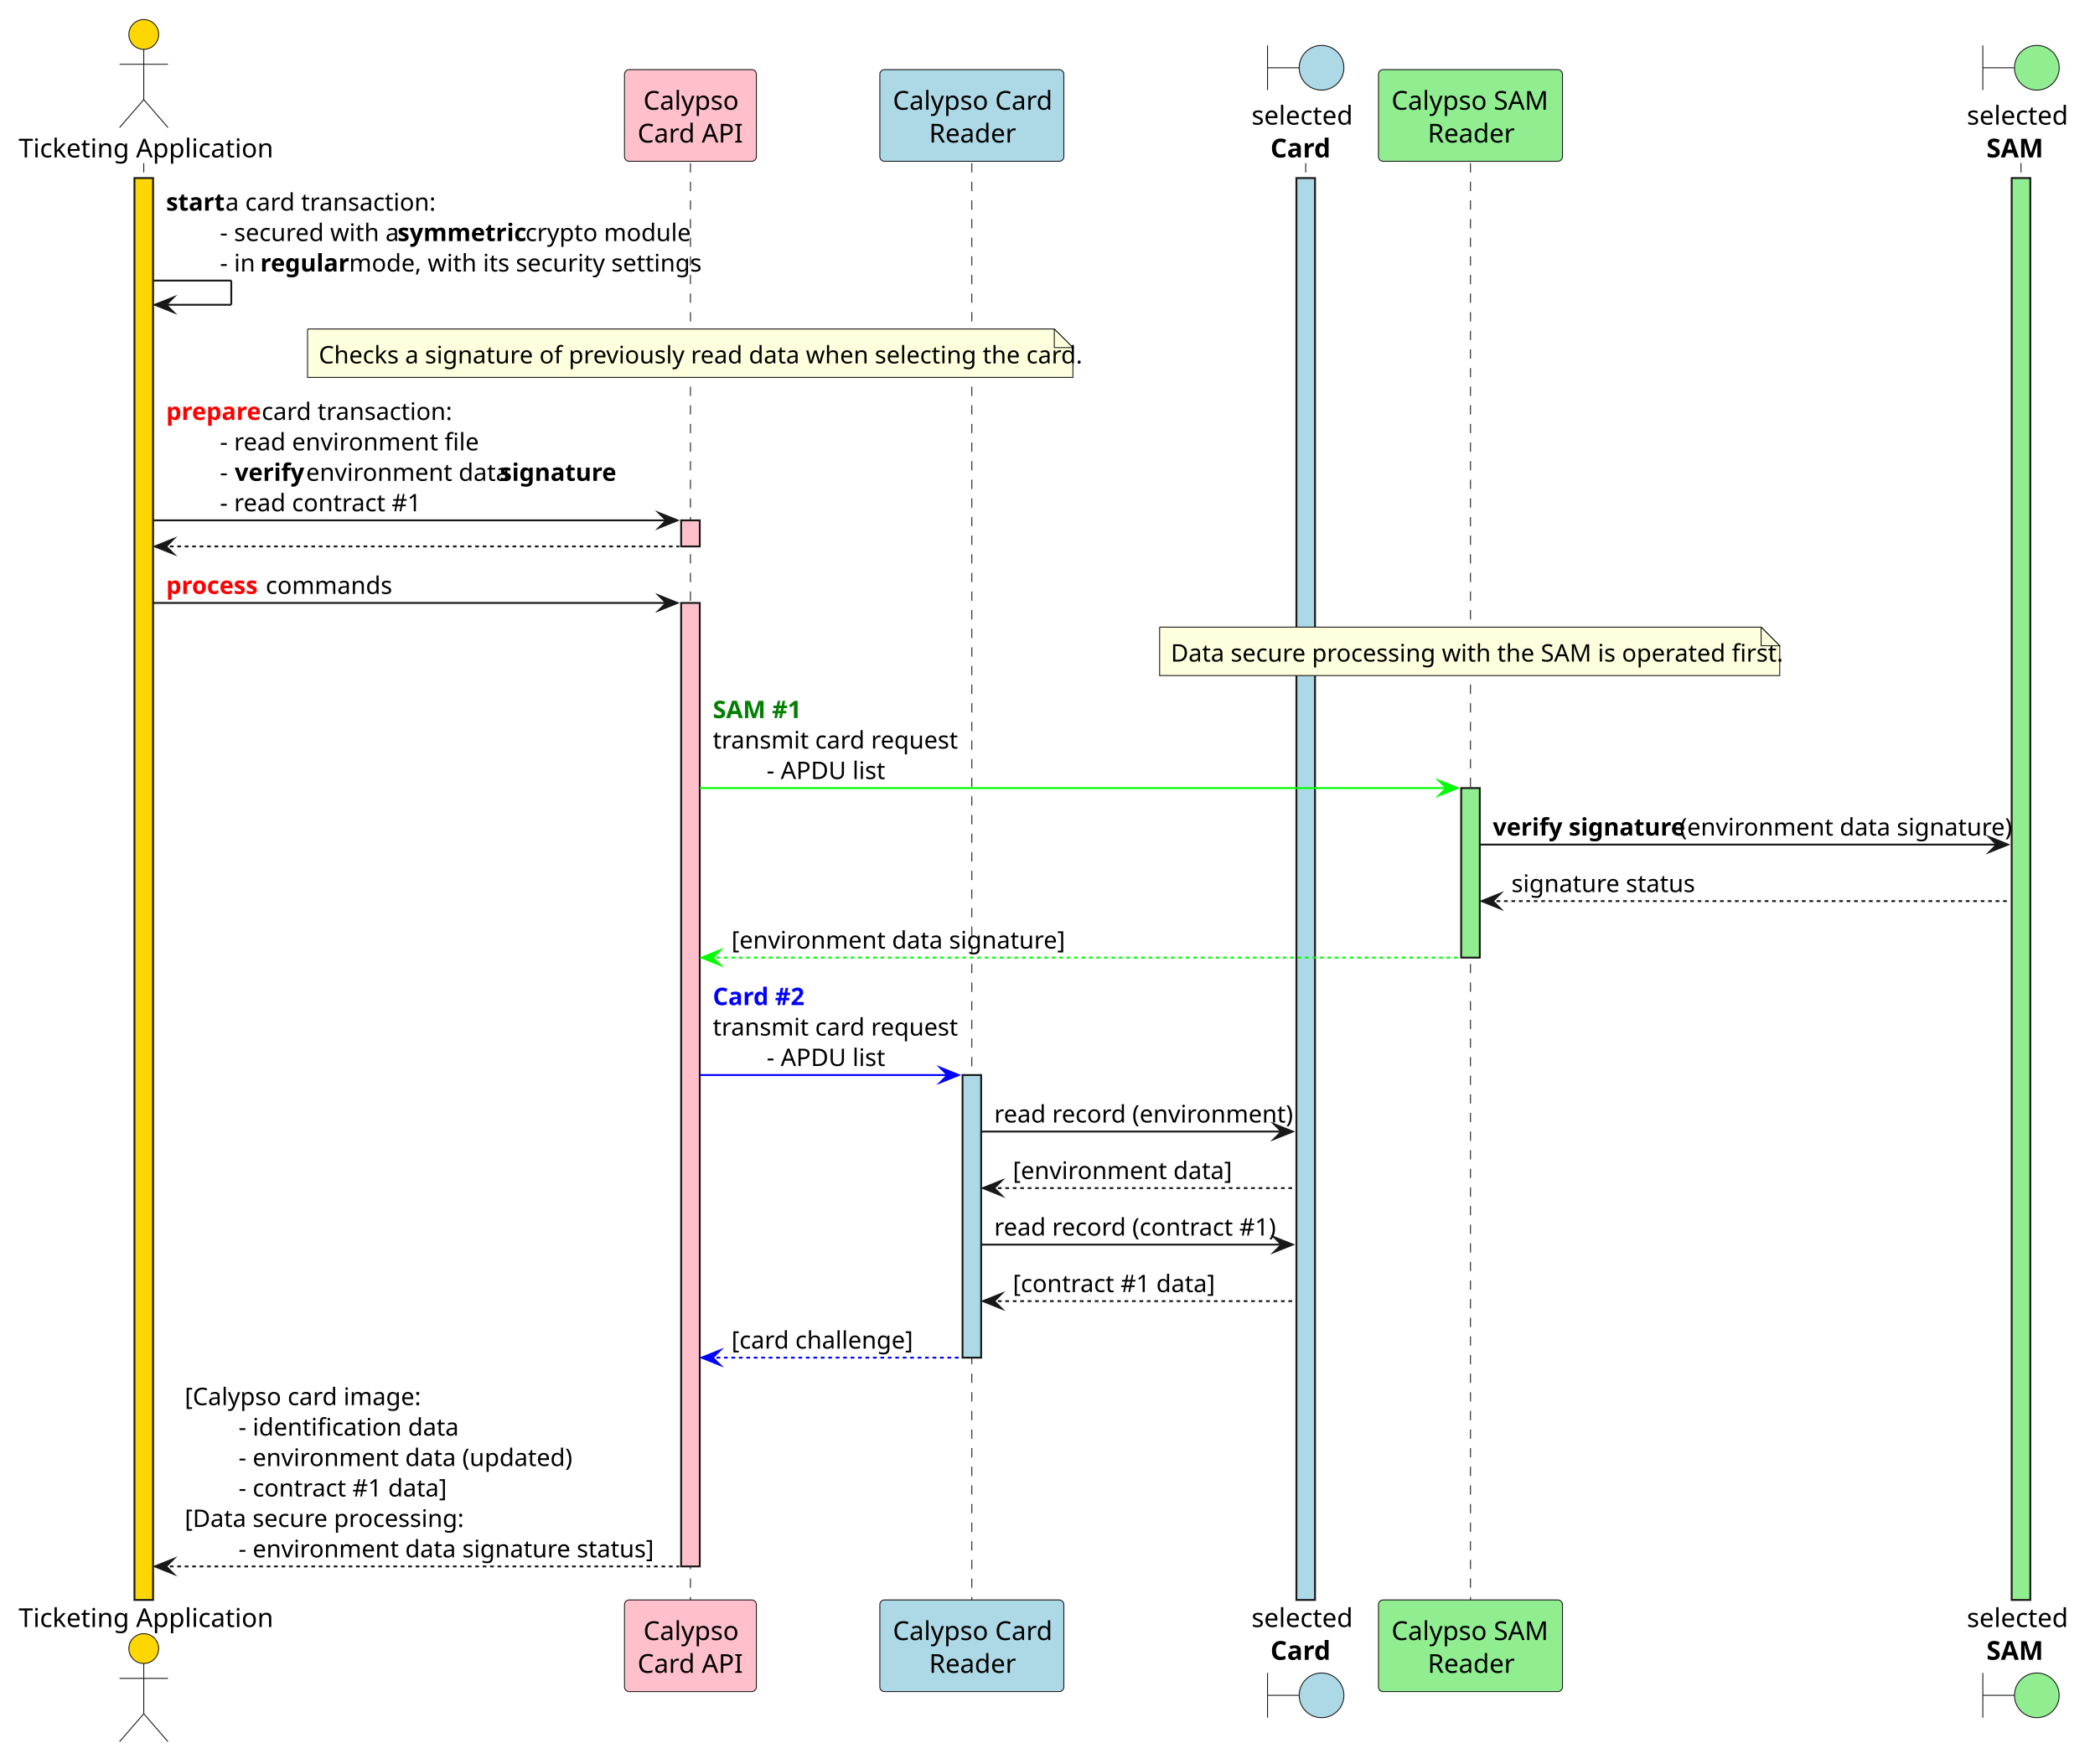
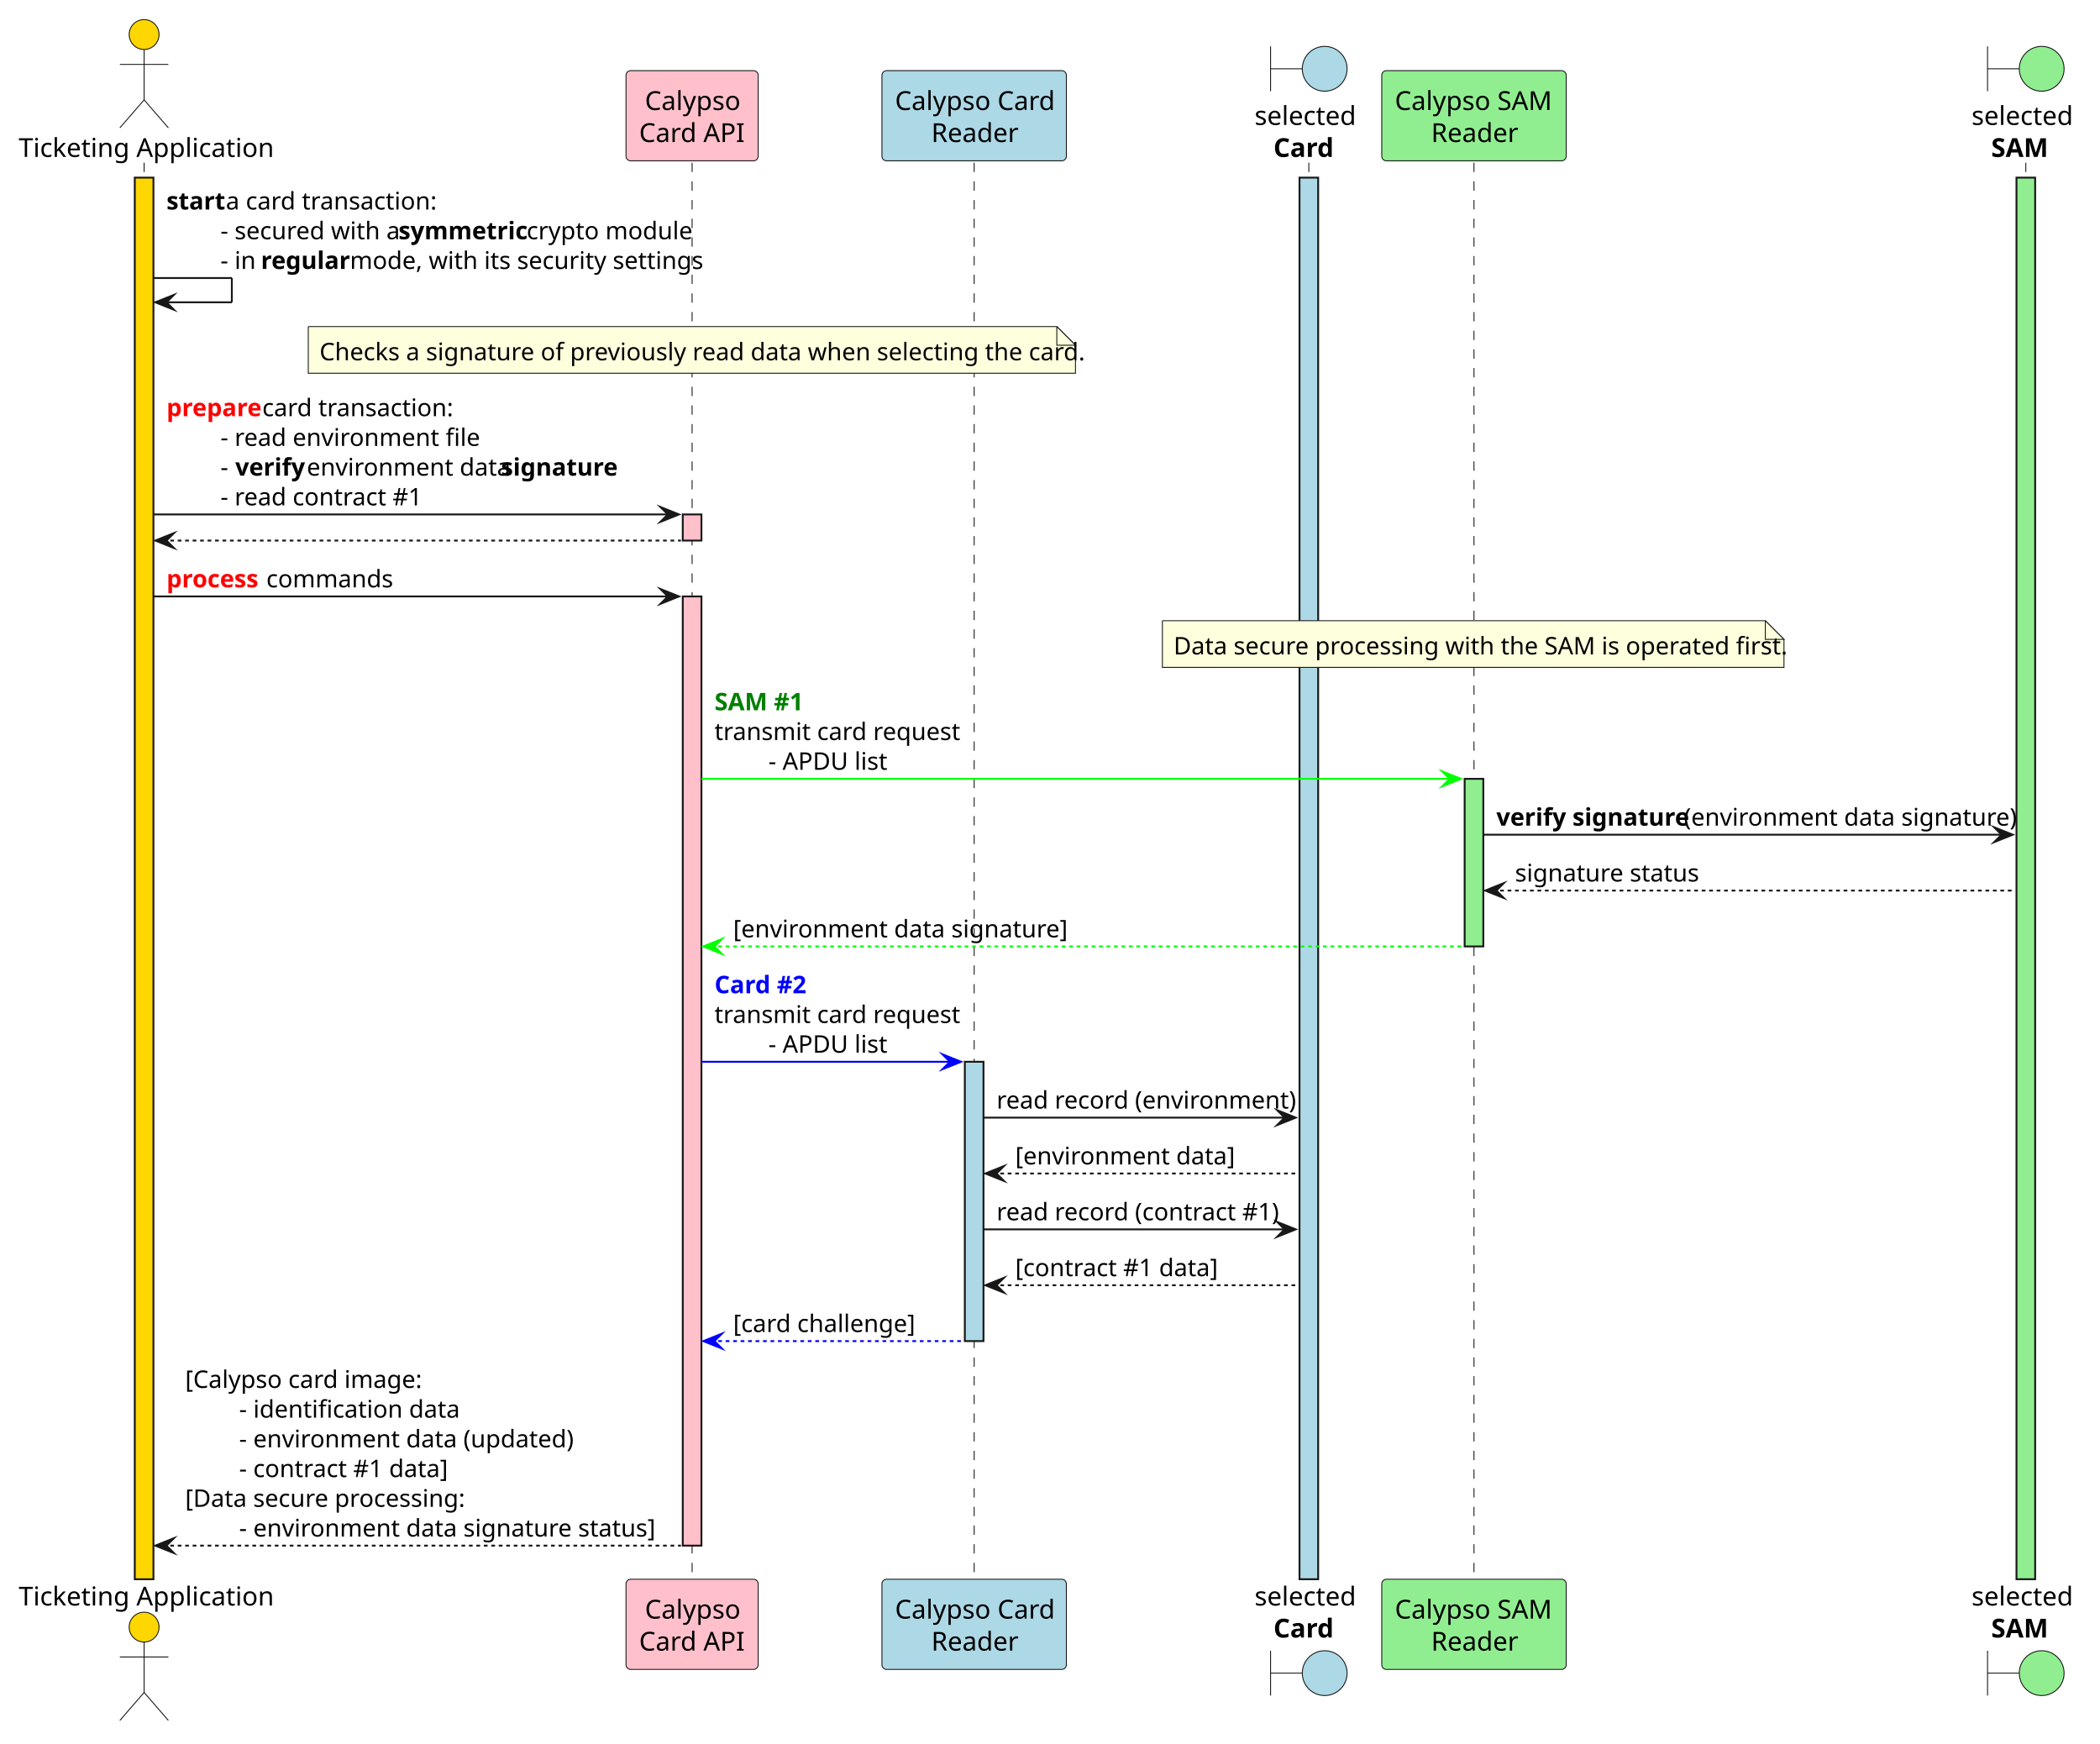
- <svg xmlns="http://www.w3.org/2000/svg" version="1.1" data-diagram-type="SEQUENCE" style="width:1125px;height:947px;background:#FFFFFF;" width="1125px" height="947px" viewBox="0 0 1125 947" zoomAndPan="magnify" preserveAspectRatio="none" contentStyleType="text/css">
+ <svg xmlns="http://www.w3.org/2000/svg" version="1.1" data-diagram-type="SEQUENCE" style="width:1125px;height:934px;background:#FFFFFF;" width="1125px" height="934px" viewBox="0 0 1125 934" zoomAndPan="magnify" preserveAspectRatio="none" contentStyleType="text/css">
  <defs />
  <g font-family="sans-serif" lengthAdjust="spacing">
-     <g class="participant-lifeline" data-qualified-name="app" data-entity-uid="part1" id="part1-lifeline" data-source-line="40">
-       <g>
-         <rect x="73.7" y="87.609" width="8" height="771.547" fill="#000" fill-opacity="0" />
-         <line x1="77.2" y1="87.609" x2="77.2" y2="859.156" style="stroke:#181818;stroke-width:0.5;stroke-dasharray:5,5;" />
-       </g>
+     <g>
+       <rect x="73.7" y="87.151" width="8" height="758.788" fill="#000" fill-opacity="0" />
+       <line x1="77.2" y1="87.151" x2="77.2" y2="845.939" style="stroke:#181818;stroke-width:0.5;stroke-dasharray:5,5;" />
    </g>
    <g>
-       <rect x="72.2" y="95.609" width="10" height="763.547" fill="#FFD700" style="stroke:#181818;stroke-width:1;" />
-     </g>
-     <g class="participant-lifeline" data-qualified-name="capi" data-entity-uid="part2" id="part2-lifeline" data-source-line="41">
-       <g>
-         <rect x="367.268" y="87.609" width="8" height="771.547" fill="#000" fill-opacity="0" />
-         <line x1="370.768" y1="87.609" x2="370.768" y2="859.156" style="stroke:#181818;stroke-width:0.5;stroke-dasharray:5,5;" />
-       </g>
+       <rect x="72.2" y="95.151" width="10" height="750.788" fill="#FFD700" style="stroke:#181818;stroke-width:1;" />
    </g>
    <g>
-       <rect x="365.768" y="279.422" width="10" height="14" fill="#FFC0CB" style="stroke:#181818;stroke-width:1;" />
+       <rect x="367.268" y="87.151" width="8" height="758.788" fill="#000" fill-opacity="0" />
+       <line x1="370.768" y1="87.151" x2="370.768" y2="845.939" style="stroke:#181818;stroke-width:0.5;stroke-dasharray:5,5;" />
    </g>
    <g>
-       <rect x="365.768" y="323.773" width="10" height="517.383" fill="#FFC0CB" style="stroke:#181818;stroke-width:1;" />
-     </g>
-     <g class="participant-lifeline" data-qualified-name="cardReader" data-entity-uid="part3" id="part3-lifeline" data-source-line="42">
-       <g>
-         <rect x="518.371" y="87.609" width="8" height="771.547" fill="#000" fill-opacity="0" />
-         <line x1="521.871" y1="87.609" x2="521.871" y2="859.156" style="stroke:#181818;stroke-width:0.5;stroke-dasharray:5,5;" />
-       </g>
+       <rect x="365.768" y="275.562" width="10" height="14" fill="#FFC0CB" style="stroke:#181818;stroke-width:1;" />
    </g>
    <g>
-       <rect x="516.871" y="577.289" width="10" height="151.758" fill="#ADD8E6" style="stroke:#181818;stroke-width:1;" />
-     </g>
-     <g class="participant-lifeline" data-qualified-name="card" data-entity-uid="part4" id="part4-lifeline" data-source-line="43">
-       <g>
-         <rect x="697.658" y="87.609" width="8" height="771.547" fill="#000" fill-opacity="0" />
-         <line x1="701.158" y1="87.609" x2="701.158" y2="859.156" style="stroke:#181818;stroke-width:0.5;stroke-dasharray:5,5;" />
-       </g>
+       <rect x="365.768" y="319.488" width="10" height="508.452" fill="#FFC0CB" style="stroke:#181818;stroke-width:1;" />
    </g>
    <g>
-       <rect x="696.158" y="95.609" width="10" height="763.547" fill="#ADD8E6" style="stroke:#181818;stroke-width:1;" />
-     </g>
-     <g class="participant-lifeline" data-qualified-name="samReader" data-entity-uid="part5" id="part5-lifeline" data-source-line="44">
-       <g>
-         <rect x="786.134" y="87.609" width="8" height="771.547" fill="#000" fill-opacity="0" />
-         <line x1="789.634" y1="87.609" x2="789.634" y2="859.156" style="stroke:#181818;stroke-width:0.5;stroke-dasharray:5,5;" />
-       </g>
+       <rect x="518.371" y="87.151" width="8" height="758.788" fill="#000" fill-opacity="0" />
+       <line x1="521.871" y1="87.151" x2="521.871" y2="845.939" style="stroke:#181818;stroke-width:0.5;stroke-dasharray:5,5;" />
    </g>
    <g>
-       <rect x="784.634" y="423.18" width="10" height="91.055" fill="#90EE90" style="stroke:#181818;stroke-width:1;" />
-     </g>
-     <g class="participant-lifeline" data-qualified-name="sam" data-entity-uid="part6" id="part6-lifeline" data-source-line="45">
-       <g>
-         <rect x="1081.761" y="87.609" width="8" height="771.547" fill="#000" fill-opacity="0" />
-         <line x1="1085.261" y1="87.609" x2="1085.261" y2="859.156" style="stroke:#181818;stroke-width:0.5;stroke-dasharray:5,5;" />
-       </g>
+       <rect x="516.871" y="568.75" width="10" height="149.631" fill="#ADD8E6" style="stroke:#181818;stroke-width:1;" />
    </g>
    <g>
-       <rect x="1080.261" y="95.609" width="10" height="763.547" fill="#90EE90" style="stroke:#181818;stroke-width:1;" />
+       <rect x="697.658" y="87.151" width="8" height="758.788" fill="#000" fill-opacity="0" />
+       <line x1="701.158" y1="87.151" x2="701.158" y2="845.939" style="stroke:#181818;stroke-width:0.5;stroke-dasharray:5,5;" />
    </g>
-     <g class="participant participant-head" data-qualified-name="app" data-entity-uid="part1" id="part1-head" data-source-line="40">
-       <text x="10" y="84.533" fill="#000" font-size="14" textLength="128.399">Ticketing Application</text>
-       <ellipse cx="77.2" cy="18.5" rx="8" ry="8" fill="#FFD700" style="stroke:#181818;stroke-width:0.5;" />
-       <path d="M77.2,26.5 L77.2,53.5 M64.2,34.5 L90.2,34.5 M77.2,53.5 L64.2,68.5 M77.2,53.5 L90.2,68.5" style="stroke:#181818;stroke-width:0.5;" fill="none" />
+     <g>
+       <rect x="696.158" y="95.151" width="10" height="750.788" fill="#ADD8E6" style="stroke:#181818;stroke-width:1;" />
    </g>
-     <g class="participant participant-head" data-qualified-name="capi" data-entity-uid="part2" id="part2-head" data-source-line="41">
-       <rect x="335.368" y="37.391" width="70.8" height="49.219" fill="#FFC0CB" style="stroke:#181818;stroke-width:0.5;" rx="2.5" ry="2.5" />
-       <text x="345.478" y="58.924" fill="#000" font-size="14" textLength="50.579">Calypso</text>
-       <text x="342.368" y="76.533" fill="#000" font-size="14" textLength="56.8">Card API</text>
+     <g>
+       <rect x="786.134" y="87.151" width="8" height="758.788" fill="#000" fill-opacity="0" />
+       <line x1="789.634" y1="87.151" x2="789.634" y2="845.939" style="stroke:#181818;stroke-width:0.5;stroke-dasharray:5,5;" />
    </g>
-     <g class="participant participant-head" data-qualified-name="cardReader" data-entity-uid="part3" id="part3-head" data-source-line="42">
-       <rect x="472.464" y="37.391" width="98.813" height="49.219" fill="#ADD8E6" style="stroke:#181818;stroke-width:0.5;" rx="2.5" ry="2.5" />
-       <text x="479.464" y="58.924" fill="#000" font-size="14" textLength="84.813">Calypso Card</text>
-       <text x="498.913" y="76.533" fill="#000" font-size="14" textLength="45.917">Reader</text>
+     <g>
+       <rect x="784.634" y="417.193" width="10" height="89.779" fill="#90EE90" style="stroke:#181818;stroke-width:1;" />
    </g>
-     <g class="participant participant-head" data-qualified-name="card" data-entity-uid="part4" id="part4-head" data-source-line="43">
-       <text x="672.086" y="66.924" fill="#000" font-size="14" textLength="52.145">selected</text>
-       <text x="682.21" y="84.533" fill="#000" font-size="14" textLength="31.896" font-weight="700">Card</text>
-       <path d="M680.658,24.391 L680.658,48.391 M680.658,36.391 L697.658,36.391" style="stroke:#181818;stroke-width:0.5;" fill="none" />
-       <ellipse cx="709.658" cy="36.391" rx="12" ry="12" fill="#ADD8E6" style="stroke:#181818;stroke-width:0.5;" />
+     <g>
+       <rect x="1081.761" y="87.151" width="8" height="758.788" fill="#000" fill-opacity="0" />
+       <line x1="1085.261" y1="87.151" x2="1085.261" y2="845.939" style="stroke:#181818;stroke-width:0.5;stroke-dasharray:5,5;" />
    </g>
-     <g class="participant participant-head" data-qualified-name="samReader" data-entity-uid="part5" id="part5-head" data-source-line="44">
-       <rect x="740.23" y="37.391" width="98.807" height="49.219" fill="#90EE90" style="stroke:#181818;stroke-width:0.5;" rx="2.5" ry="2.5" />
-       <text x="747.23" y="58.924" fill="#000" font-size="14" textLength="84.807">Calypso SAM</text>
-       <text x="766.675" y="76.533" fill="#000" font-size="14" textLength="45.917">Reader</text>
+     <g>
+       <rect x="1080.261" y="95.151" width="10" height="750.788" fill="#90EE90" style="stroke:#181818;stroke-width:1;" />
    </g>
-     <g class="participant participant-head" data-qualified-name="sam" data-entity-uid="part6" id="part6-head" data-source-line="45">
-       <text x="1056.188" y="66.924" fill="#000" font-size="14" textLength="52.145">selected</text>
-       <text x="1066.706" y="84.533" fill="#000" font-size="14" textLength="31.11" font-weight="700">SAM</text>
-       <path d="M1064.761,24.391 L1064.761,48.391 M1064.761,36.391 L1081.761,36.391" style="stroke:#181818;stroke-width:0.5;" fill="none" />
-       <ellipse cx="1093.761" cy="36.391" rx="12" ry="12" fill="#90EE90" style="stroke:#181818;stroke-width:0.5;" />
-     </g>
-     <g class="participant participant-tail" data-qualified-name="app" data-entity-uid="part1" id="part1-tail" data-source-line="40">
-       <text x="10" y="873.689" fill="#000" font-size="14" textLength="128.399">Ticketing Application</text>
-       <ellipse cx="77.2" cy="885.266" rx="8" ry="8" fill="#FFD700" style="stroke:#181818;stroke-width:0.5;" />
-       <path d="M77.2,893.266 L77.2,920.266 M64.2,901.266 L90.2,901.266 M77.2,920.266 L64.2,935.266 M77.2,920.266 L90.2,935.266" style="stroke:#181818;stroke-width:0.5;" fill="none" />
-     </g>
-     <g class="participant participant-tail" data-qualified-name="capi" data-entity-uid="part2" id="part2-tail" data-source-line="41">
-       <rect x="335.368" y="859.156" width="70.8" height="49.219" fill="#FFC0CB" style="stroke:#181818;stroke-width:0.5;" rx="2.5" ry="2.5" />
-       <text x="345.478" y="880.689" fill="#000" font-size="14" textLength="50.579">Calypso</text>
-       <text x="342.368" y="898.299" fill="#000" font-size="14" textLength="56.8">Card API</text>
-     </g>
-     <g class="participant participant-tail" data-qualified-name="cardReader" data-entity-uid="part3" id="part3-tail" data-source-line="42">
-       <rect x="472.464" y="859.156" width="98.813" height="49.219" fill="#ADD8E6" style="stroke:#181818;stroke-width:0.5;" rx="2.5" ry="2.5" />
-       <text x="479.464" y="880.689" fill="#000" font-size="14" textLength="84.813">Calypso Card</text>
-       <text x="498.913" y="898.299" fill="#000" font-size="14" textLength="45.917">Reader</text>
-     </g>
-     <g class="participant participant-tail" data-qualified-name="card" data-entity-uid="part4" id="part4-tail" data-source-line="43">
-       <text x="672.086" y="873.689" fill="#000" font-size="14" textLength="52.145">selected</text>
-       <text x="682.21" y="891.299" fill="#000" font-size="14" textLength="31.896" font-weight="700">Card</text>
-       <path d="M680.658,898.375 L680.658,922.375 M680.658,910.375 L697.658,910.375" style="stroke:#181818;stroke-width:0.5;" fill="none" />
-       <ellipse cx="709.658" cy="910.375" rx="12" ry="12" fill="#ADD8E6" style="stroke:#181818;stroke-width:0.5;" />
-     </g>
-     <g class="participant participant-tail" data-qualified-name="samReader" data-entity-uid="part5" id="part5-tail" data-source-line="44">
-       <rect x="740.23" y="859.156" width="98.807" height="49.219" fill="#90EE90" style="stroke:#181818;stroke-width:0.5;" rx="2.5" ry="2.5" />
-       <text x="747.23" y="880.689" fill="#000" font-size="14" textLength="84.807">Calypso SAM</text>
-       <text x="766.675" y="898.299" fill="#000" font-size="14" textLength="45.917">Reader</text>
-     </g>
-     <g class="participant participant-tail" data-qualified-name="sam" data-entity-uid="part6" id="part6-tail" data-source-line="45">
-       <text x="1056.188" y="873.689" fill="#000" font-size="14" textLength="52.145">selected</text>
-       <text x="1066.706" y="891.299" fill="#000" font-size="14" textLength="31.11" font-weight="700">SAM</text>
-       <path d="M1064.761,898.375 L1064.761,922.375 M1064.761,910.375 L1081.761,910.375" style="stroke:#181818;stroke-width:0.5;" fill="none" />
-       <ellipse cx="1093.761" cy="910.375" rx="12" ry="12" fill="#90EE90" style="stroke:#181818;stroke-width:0.5;" />
-     </g>
-     <g class="message" data-entity-1="part1" data-entity-2="part1" id="msg1" data-source-line="51">
-       <line x1="82.2" y1="150.664" x2="124.2" y2="150.664" style="stroke:#181818;stroke-width:1;" />
-       <line x1="124.2" y1="150.664" x2="124.2" y2="163.664" style="stroke:#181818;stroke-width:1;" />
-       <line x1="83.2" y1="163.664" x2="124.2" y2="163.664" style="stroke:#181818;stroke-width:1;" />
-       <polygon points="93.2,159.664,83.2,163.664,93.2,167.664,89.2,163.664" fill="#181818" style="stroke:#181818;stroke-width:1;stroke-linejoin:miter;stroke-miterlimit:10;" />
-       <text x="89.2" y="113.104" fill="#000" font-size="13" textLength="28.177" font-weight="700">start</text>
-       <text x="120.989" y="113.104" fill="#000" font-size="13" textLength="106.945">a card transaction:</text>
-       <text x="118.094" y="129.456" fill="#000" font-size="13" textLength="91.762">- secured with a</text>
-       <text x="213.468" y="129.456" fill="#000" font-size="13" textLength="65.038" font-weight="700">symmetric</text>
-       <text x="282.118" y="129.456" fill="#000" font-size="13" textLength="81.65">crypto module</text>
-       <text x="118.094" y="145.808" fill="#000" font-size="13" textLength="18.059">- in</text>
-       <text x="139.765" y="145.808" fill="#000" font-size="13" textLength="44.072" font-weight="700">regular</text>
-       <text x="187.449" y="145.808" fill="#000" font-size="13" textLength="176.287">mode, with its security settings</text>
-     </g>
-     <path d="M165.156,176.664 L165.156,202.664 L576.156,202.664 L576.156,186.664 L566.156,176.664 L165.156,176.664" style="stroke:#181818;stroke-width:0.5;" fill="#FEFFDD" />
-     <path d="M566.156,176.664 L566.156,186.664 L576.156,186.664 L566.156,176.664" style="stroke:#181818;stroke-width:0.5;" fill="#FEFFDD" />
-     <text x="171.156" y="195.159" fill="#000" font-size="13" textLength="390.222">Checks a signature of previously read data when selecting the card.</text>
-     <g class="message" data-entity-1="part1" data-entity-2="part2" id="msg2" data-source-line="57">
-       <polygon points="353.768,275.422,363.768,279.422,353.768,283.422,357.768,279.422" fill="#181818" style="stroke:#181818;stroke-width:1;stroke-linejoin:miter;stroke-miterlimit:10;" />
-       <line x1="82.2" y1="279.422" x2="359.768" y2="279.422" style="stroke:#181818;stroke-width:1;" />
-       <text x="89.2" y="225.511" fill="#F00" font-size="13" textLength="47.69" font-weight="700">prepare</text>
-       <text x="140.501" y="225.511" fill="#000" font-size="13" textLength="96.104">card transaction:</text>
-       <text x="118.094" y="241.862" fill="#000" font-size="13" textLength="129.34">- read environment file</text>
-       <text x="118.094" y="258.214" fill="#000" font-size="13">-</text>
-       <text x="126.035" y="258.214" fill="#000" font-size="13" textLength="34.69" font-weight="700">verify</text>
-       <text x="164.337" y="258.214" fill="#000" font-size="13" textLength="100.452">environment data</text>
-       <text x="268.4" y="258.214" fill="#000" font-size="13" textLength="58.513" font-weight="700">signature</text>
-       <text x="118.094" y="274.565" fill="#000" font-size="13" textLength="101.886">- read contract #1</text>
-     </g>
-     <g class="message" data-entity-1="part2" data-entity-2="part1" id="msg3" data-source-line="59">
-       <polygon points="93.2,289.422,83.2,293.422,93.2,297.422,89.2,293.422" fill="#181818" style="stroke:#181818;stroke-width:1;stroke-linejoin:miter;stroke-miterlimit:10;" />
-       <line x1="87.2" y1="293.422" x2="364.768" y2="293.422" style="stroke:#181818;stroke-width:1;stroke-dasharray:2,2;" />
-     </g>
-     <g class="message" data-entity-1="part1" data-entity-2="part2" id="msg4" data-source-line="62">
-       <polygon points="353.768,319.773,363.768,323.773,353.768,327.773,357.768,323.773" fill="#181818" style="stroke:#181818;stroke-width:1;stroke-linejoin:miter;stroke-miterlimit:10;" />
-       <line x1="82.2" y1="323.773" x2="359.768" y2="323.773" style="stroke:#181818;stroke-width:1;" />
-       <text x="89.2" y="318.917" fill="#F00" font-size="13" textLength="49.861" font-weight="700">process</text>
-       <text x="142.672" y="318.917" fill="#000" font-size="13" textLength="63.578">commands</text>
-     </g>
-     <path d="M622.702,336.773 L622.702,362.773 L955.702,362.773 L955.702,346.773 L945.702,336.773 L622.702,336.773" style="stroke:#181818;stroke-width:0.5;" fill="#FEFFDD" />
-     <path d="M945.702,336.773 L945.702,346.773 L955.702,346.773 L945.702,336.773" style="stroke:#181818;stroke-width:0.5;" fill="#FEFFDD" />
-     <text x="628.702" y="355.269" fill="#000" font-size="13" textLength="312.863">Data secure processing with the SAM is operated first.</text>
-     <g class="message" data-entity-1="part2" data-entity-2="part5" id="msg5" data-source-line="69">
-       <polygon points="772.634,419.18,782.634,423.18,772.634,427.18,776.634,423.18" fill="#0F0" style="stroke:#0F0;stroke-width:1;stroke-linejoin:miter;stroke-miterlimit:10;" />
-       <line x1="375.768" y1="423.18" x2="778.634" y2="423.18" style="stroke:#0F0;stroke-width:1;" />
-       <text x="382.768" y="385.62" fill="#008000" font-size="13" textLength="46.96" font-weight="700">SAM #1</text>
-       <text x="382.768" y="401.972" fill="#000" font-size="13" textLength="122.104">transmit card request</text>
-       <text x="411.662" y="418.323" fill="#000" font-size="13" textLength="63.559">- APDU list</text>
-     </g>
-     <g class="message" data-entity-1="part5" data-entity-2="part6" id="msg6" data-source-line="71">
-       <polygon points="1068.261,449.531,1078.261,453.531,1068.261,457.531,1072.261,453.531" fill="#181818" style="stroke:#181818;stroke-width:1;stroke-linejoin:miter;stroke-miterlimit:10;" />
-       <line x1="794.634" y1="453.531" x2="1074.261" y2="453.531" style="stroke:#181818;stroke-width:1;" />
-       <text x="801.634" y="448.675" fill="#000" font-size="13" textLength="96.814" font-weight="700">verify signature</text>
-       <text x="902.06" y="448.675" fill="#000" font-size="13" textLength="166.201">(environment data signature)</text>
-     </g>
-     <g class="message" data-entity-1="part6" data-entity-2="part5" id="msg7" data-source-line="72">
-       <polygon points="805.634,479.883,795.634,483.883,805.634,487.883,801.634,483.883" fill="#181818" style="stroke:#181818;stroke-width:1;stroke-linejoin:miter;stroke-miterlimit:10;" />
-       <line x1="799.634" y1="483.883" x2="1079.261" y2="483.883" style="stroke:#181818;stroke-width:1;stroke-dasharray:2,2;" />
-       <text x="811.634" y="479.026" fill="#000" font-size="13" textLength="91.774">signature status</text>
-     </g>
-     <g class="message" data-entity-1="part5" data-entity-2="part2" id="msg8" data-source-line="74">
-       <polygon points="386.768,510.234,376.768,514.234,386.768,518.234,382.768,514.234" fill="#0F0" style="stroke:#0F0;stroke-width:1;stroke-linejoin:miter;stroke-miterlimit:10;" />
-       <line x1="380.768" y1="514.234" x2="783.634" y2="514.234" style="stroke:#0F0;stroke-width:1;stroke-dasharray:2,2;" />
-       <text x="392.768" y="509.378" fill="#000" font-size="13" textLength="164.766">[environment data signature]</text>
-     </g>
-     <g class="message" data-entity-1="part2" data-entity-2="part3" id="msg9" data-source-line="77">
-       <polygon points="504.871,573.289,514.871,577.289,504.871,581.289,508.871,577.289" fill="#00F" style="stroke:#00F;stroke-width:1;stroke-linejoin:miter;stroke-miterlimit:10;" />
-       <line x1="375.768" y1="577.289" x2="510.871" y2="577.289" style="stroke:#00F;stroke-width:1;" />
-       <text x="382.768" y="539.729" fill="#00F" font-size="13" textLength="47.69" font-weight="700">Card #2</text>
-       <text x="382.768" y="556.081" fill="#000" font-size="13" textLength="122.104">transmit card request</text>
-       <text x="411.662" y="572.433" fill="#000" font-size="13" textLength="63.559">- APDU list</text>
-     </g>
-     <g class="message" data-entity-1="part3" data-entity-2="part4" id="msg10" data-source-line="81">
-       <polygon points="684.158,603.641,694.158,607.641,684.158,611.641,688.158,607.641" fill="#181818" style="stroke:#181818;stroke-width:1;stroke-linejoin:miter;stroke-miterlimit:10;" />
-       <line x1="526.871" y1="607.641" x2="690.158" y2="607.641" style="stroke:#181818;stroke-width:1;" />
-       <text x="533.871" y="602.784" fill="#000" font-size="13" textLength="150.287">read record (environment)</text>
-     </g>
-     <g class="message" data-entity-1="part4" data-entity-2="part3" id="msg11" data-source-line="82">
-       <polygon points="537.871,633.992,527.871,637.992,537.871,641.992,533.871,637.992" fill="#181818" style="stroke:#181818;stroke-width:1;stroke-linejoin:miter;stroke-miterlimit:10;" />
-       <line x1="531.871" y1="637.992" x2="695.158" y2="637.992" style="stroke:#181818;stroke-width:1;stroke-dasharray:2,2;" />
-       <text x="543.871" y="633.136" fill="#000" font-size="13" textLength="107.675">[environment data]</text>
-     </g>
-     <g class="message" data-entity-1="part3" data-entity-2="part4" id="msg12" data-source-line="83">
-       <polygon points="684.158,664.344,694.158,668.344,684.158,672.344,688.158,668.344" fill="#181818" style="stroke:#181818;stroke-width:1;stroke-linejoin:miter;stroke-miterlimit:10;" />
-       <line x1="526.871" y1="668.344" x2="690.158" y2="668.344" style="stroke:#181818;stroke-width:1;" />
-       <text x="533.871" y="663.487" fill="#000" font-size="13" textLength="143.063">read record (contract #1)</text>
-     </g>
-     <g class="message" data-entity-1="part4" data-entity-2="part3" id="msg13" data-source-line="84">
-       <polygon points="537.871,694.695,527.871,698.695,537.871,702.695,533.871,698.695" fill="#181818" style="stroke:#181818;stroke-width:1;stroke-linejoin:miter;stroke-miterlimit:10;" />
-       <line x1="531.871" y1="698.695" x2="695.158" y2="698.695" style="stroke:#181818;stroke-width:1;stroke-dasharray:2,2;" />
-       <text x="543.871" y="693.839" fill="#000" font-size="13" textLength="100.452">[contract #1 data]</text>
-     </g>
-     <g class="message" data-entity-1="part3" data-entity-2="part2" id="msg14" data-source-line="87">
-       <polygon points="386.768,725.047,376.768,729.047,386.768,733.047,382.768,729.047" fill="#00F" style="stroke:#00F;stroke-width:1;stroke-linejoin:miter;stroke-miterlimit:10;" />
-       <line x1="380.768" y1="729.047" x2="515.871" y2="729.047" style="stroke:#00F;stroke-width:1;stroke-dasharray:2,2;" />
-       <text x="392.768" y="724.19" fill="#000" font-size="13" textLength="91.781">[card challenge]</text>
-     </g>
-     <g class="message" data-entity-1="part2" data-entity-2="part1" id="msg15" data-source-line="90">
-       <polygon points="93.2,837.156,83.2,841.156,93.2,845.156,89.2,841.156" fill="#181818" style="stroke:#181818;stroke-width:1;stroke-linejoin:miter;stroke-miterlimit:10;" />
-       <line x1="87.2" y1="841.156" x2="364.768" y2="841.156" style="stroke:#181818;stroke-width:1;stroke-dasharray:2,2;" />
-       <text x="99.2" y="754.542" fill="#000" font-size="13" textLength="122.11">[Calypso card image:</text>
-       <text x="128.094" y="770.894" fill="#000" font-size="13" textLength="109.123">- identification data</text>
-       <text x="128.094" y="787.245" fill="#000" font-size="13" textLength="167.654">- environment data (updated)</text>
-       <text x="128.094" y="803.597" fill="#000" font-size="13" textLength="104.781">- contract #1 data]</text>
-       <text x="99.2" y="819.948" fill="#000" font-size="13" textLength="143.793">[Data secure processing:</text>
-       <text x="128.094" y="836.3" fill="#000" font-size="13" textLength="207.391">- environment data signature status]</text>
-     </g>
+     <text x="10" y="84.075" fill="#000" font-size="14" textLength="128.399">Ticketing Application</text>
+     <ellipse cx="77.2" cy="18.5" rx="8" ry="8" fill="#FFD700" style="stroke:#181818;stroke-width:0.5;" />
+     <path d="M77.2,26.5 L77.2,53.5 M64.2,34.5 L90.2,34.5 M77.2,53.5 L64.2,68.5 M77.2,53.5 L90.2,68.5" style="stroke:#181818;stroke-width:0.5;" fill="none" />
+     <rect x="335.368" y="37.849" width="70.8" height="48.303" fill="#FFC0CB" style="stroke:#181818;stroke-width:0.5;" rx="2.5" ry="2.5" />
+     <text x="345.478" y="58.924" fill="#000" font-size="14" textLength="50.579">Calypso</text>
+     <text x="342.368" y="76.075" fill="#000" font-size="14" textLength="56.8">Card API</text>
+     <rect x="472.464" y="37.849" width="98.813" height="48.303" fill="#ADD8E6" style="stroke:#181818;stroke-width:0.5;" rx="2.5" ry="2.5" />
+     <text x="479.464" y="58.924" fill="#000" font-size="14" textLength="84.813">Calypso Card</text>
+     <text x="498.913" y="76.075" fill="#000" font-size="14" textLength="45.917">Reader</text>
+     <text x="672.086" y="66.924" fill="#000" font-size="14" textLength="52.145">selected</text>
+     <text x="682.21" y="84.075" fill="#000" font-size="14" textLength="31.896" font-weight="700">Card</text>
+     <path d="M680.658,24.849 L680.658,48.849 M680.658,36.849 L697.658,36.849" style="stroke:#181818;stroke-width:0.5;" fill="none" />
+     <ellipse cx="709.658" cy="36.849" rx="12" ry="12" fill="#ADD8E6" style="stroke:#181818;stroke-width:0.5;" />
+     <rect x="740.23" y="37.849" width="98.807" height="48.303" fill="#90EE90" style="stroke:#181818;stroke-width:0.5;" rx="2.5" ry="2.5" />
+     <text x="747.23" y="58.924" fill="#000" font-size="14" textLength="84.807">Calypso SAM</text>
+     <text x="766.675" y="76.075" fill="#000" font-size="14" textLength="45.917">Reader</text>
+     <text x="1056.188" y="66.924" fill="#000" font-size="14" textLength="52.145">selected</text>
+     <text x="1066.706" y="84.075" fill="#000" font-size="14" textLength="31.11" font-weight="700">SAM</text>
+     <path d="M1064.761,24.849 L1064.761,48.849 M1064.761,36.849 L1081.761,36.849" style="stroke:#181818;stroke-width:0.5;" fill="none" />
+     <ellipse cx="1093.761" cy="36.849" rx="12" ry="12" fill="#90EE90" style="stroke:#181818;stroke-width:0.5;" />
+     <text x="10" y="860.015" fill="#000" font-size="14" textLength="128.399">Ticketing Application</text>
+     <ellipse cx="77.2" cy="871.591" rx="8" ry="8" fill="#FFD700" style="stroke:#181818;stroke-width:0.5;" />
+     <path d="M77.2,879.591 L77.2,906.591 M64.2,887.591 L90.2,887.591 M77.2,906.591 L64.2,921.591 M77.2,906.591 L90.2,921.591" style="stroke:#181818;stroke-width:0.5;" fill="none" />
+     <rect x="335.368" y="845.939" width="70.8" height="48.303" fill="#FFC0CB" style="stroke:#181818;stroke-width:0.5;" rx="2.5" ry="2.5" />
+     <text x="345.478" y="867.015" fill="#000" font-size="14" textLength="50.579">Calypso</text>
+     <text x="342.368" y="884.166" fill="#000" font-size="14" textLength="56.8">Card API</text>
+     <rect x="472.464" y="845.939" width="98.813" height="48.303" fill="#ADD8E6" style="stroke:#181818;stroke-width:0.5;" rx="2.5" ry="2.5" />
+     <text x="479.464" y="867.015" fill="#000" font-size="14" textLength="84.813">Calypso Card</text>
+     <text x="498.913" y="884.166" fill="#000" font-size="14" textLength="45.917">Reader</text>
+     <text x="672.086" y="860.015" fill="#000" font-size="14" textLength="52.145">selected</text>
+     <text x="682.21" y="877.166" fill="#000" font-size="14" textLength="31.896" font-weight="700">Card</text>
+     <path d="M680.658,884.242 L680.658,908.242 M680.658,896.242 L697.658,896.242" style="stroke:#181818;stroke-width:0.5;" fill="none" />
+     <ellipse cx="709.658" cy="896.242" rx="12" ry="12" fill="#ADD8E6" style="stroke:#181818;stroke-width:0.5;" />
+     <rect x="740.23" y="845.939" width="98.807" height="48.303" fill="#90EE90" style="stroke:#181818;stroke-width:0.5;" rx="2.5" ry="2.5" />
+     <text x="747.23" y="867.015" fill="#000" font-size="14" textLength="84.807">Calypso SAM</text>
+     <text x="766.675" y="884.166" fill="#000" font-size="14" textLength="45.917">Reader</text>
+     <text x="1056.188" y="860.015" fill="#000" font-size="14" textLength="52.145">selected</text>
+     <text x="1066.706" y="877.166" fill="#000" font-size="14" textLength="31.11" font-weight="700">SAM</text>
+     <path d="M1064.761,884.242 L1064.761,908.242 M1064.761,896.242 L1081.761,896.242" style="stroke:#181818;stroke-width:0.5;" fill="none" />
+     <ellipse cx="1093.761" cy="896.242" rx="12" ry="12" fill="#90EE90" style="stroke:#181818;stroke-width:0.5;" />
+     <line x1="82.2" y1="148.93" x2="124.2" y2="148.93" style="stroke:#181818;stroke-width:1;" />
+     <line x1="124.2" y1="148.93" x2="124.2" y2="161.93" style="stroke:#181818;stroke-width:1;" />
+     <line x1="83.2" y1="161.93" x2="124.2" y2="161.93" style="stroke:#181818;stroke-width:1;" />
+     <polygon points="93.2,157.93,83.2,161.93,93.2,165.93,89.2,161.93" fill="#181818" style="stroke:#181818;stroke-width:1;stroke-linejoin:miter;stroke-miterlimit:10;" />
+     <text x="89.2" y="112.221" fill="#000" font-size="13" textLength="28.177" font-weight="700">start</text>
+     <text x="120.989" y="112.221" fill="#000" font-size="13" textLength="106.945">a card transaction:</text>
+     <text x="118.094" y="128.147" fill="#000" font-size="13" textLength="91.762">- secured with a</text>
+     <text x="213.468" y="128.147" fill="#000" font-size="13" textLength="65.038" font-weight="700">symmetric</text>
+     <text x="282.118" y="128.147" fill="#000" font-size="13" textLength="81.65">crypto module</text>
+     <text x="118.094" y="144.074" fill="#000" font-size="13" textLength="18.059">- in</text>
+     <text x="139.765" y="144.074" fill="#000" font-size="13" textLength="44.072" font-weight="700">regular</text>
+     <text x="187.449" y="144.074" fill="#000" font-size="13" textLength="176.287">mode, with its security settings</text>
+     <path d="M165.156,174.93 L165.156,199.93 L576.156,199.93 L576.156,184.93 L566.156,174.93 L165.156,174.93" style="stroke:#181818;stroke-width:0.5;" fill="#FEFFDD" />
+     <path d="M566.156,174.93 L566.156,184.93 L576.156,184.93 L566.156,174.93" style="stroke:#181818;stroke-width:0.5;" fill="#FEFFDD" />
+     <text x="171.156" y="193" fill="#000" font-size="13" textLength="390.222">Checks a signature of previously read data when selecting the card.</text>
+     <polygon points="353.768,271.562,363.768,275.562,353.768,279.562,357.768,275.562" fill="#181818" style="stroke:#181818;stroke-width:1;stroke-linejoin:miter;stroke-miterlimit:10;" />
+     <line x1="82.2" y1="275.562" x2="359.768" y2="275.562" style="stroke:#181818;stroke-width:1;" />
+     <text x="89.2" y="222.926" fill="#F00" font-size="13" textLength="47.69" font-weight="700">prepare</text>
+     <text x="140.501" y="222.926" fill="#000" font-size="13" textLength="96.104">card transaction:</text>
+     <text x="118.094" y="238.853" fill="#000" font-size="13" textLength="129.34">- read environment file</text>
+     <text x="118.094" y="254.779" fill="#000" font-size="13">-</text>
+     <text x="126.035" y="254.779" fill="#000" font-size="13" textLength="34.69" font-weight="700">verify</text>
+     <text x="164.337" y="254.779" fill="#000" font-size="13" textLength="100.452">environment data</text>
+     <text x="268.4" y="254.779" fill="#000" font-size="13" textLength="58.513" font-weight="700">signature</text>
+     <text x="118.094" y="270.705" fill="#000" font-size="13" textLength="101.886">- read contract #1</text>
+     <polygon points="93.2,285.562,83.2,289.562,93.2,293.562,89.2,289.562" fill="#181818" style="stroke:#181818;stroke-width:1;stroke-linejoin:miter;stroke-miterlimit:10;" />
+     <line x1="87.2" y1="289.562" x2="364.768" y2="289.562" style="stroke:#181818;stroke-width:1;stroke-dasharray:2,2;" />
+     <polygon points="353.768,315.488,363.768,319.488,353.768,323.488,357.768,319.488" fill="#181818" style="stroke:#181818;stroke-width:1;stroke-linejoin:miter;stroke-miterlimit:10;" />
+     <line x1="82.2" y1="319.488" x2="359.768" y2="319.488" style="stroke:#181818;stroke-width:1;" />
+     <text x="89.2" y="314.631" fill="#F00" font-size="13" textLength="49.861" font-weight="700">process</text>
+     <text x="142.672" y="314.631" fill="#000" font-size="13" textLength="63.578">commands</text>
+     <path d="M622.702,332.488 L622.702,357.488 L955.702,357.488 L955.702,342.488 L945.702,332.488 L622.702,332.488" style="stroke:#181818;stroke-width:0.5;" fill="#FEFFDD" />
+     <path d="M945.702,332.488 L945.702,342.488 L955.702,342.488 L945.702,332.488" style="stroke:#181818;stroke-width:0.5;" fill="#FEFFDD" />
+     <text x="628.702" y="350.558" fill="#000" font-size="13" textLength="312.863">Data secure processing with the SAM is operated first.</text>
+     <polygon points="772.634,413.193,782.634,417.193,772.634,421.193,776.634,417.193" fill="#0F0" style="stroke:#0F0;stroke-width:1;stroke-linejoin:miter;stroke-miterlimit:10;" />
+     <line x1="375.768" y1="417.193" x2="778.634" y2="417.193" style="stroke:#0F0;stroke-width:1;" />
+     <text x="382.768" y="380.484" fill="#008000" font-size="13" textLength="46.96" font-weight="700">SAM #1</text>
+     <text x="382.768" y="396.41" fill="#000" font-size="13" textLength="122.104">transmit card request</text>
+     <text x="411.662" y="412.336" fill="#000" font-size="13" textLength="63.559">- APDU list</text>
+     <polygon points="1068.261,443.119,1078.261,447.119,1068.261,451.119,1072.261,447.119" fill="#181818" style="stroke:#181818;stroke-width:1;stroke-linejoin:miter;stroke-miterlimit:10;" />
+     <line x1="794.634" y1="447.119" x2="1074.261" y2="447.119" style="stroke:#181818;stroke-width:1;" />
+     <text x="801.634" y="442.263" fill="#000" font-size="13" textLength="96.814" font-weight="700">verify signature</text>
+     <text x="902.06" y="442.263" fill="#000" font-size="13" textLength="166.201">(environment data signature)</text>
+     <polygon points="805.634,473.045,795.634,477.045,805.634,481.045,801.634,477.045" fill="#181818" style="stroke:#181818;stroke-width:1;stroke-linejoin:miter;stroke-miterlimit:10;" />
+     <line x1="799.634" y1="477.045" x2="1079.261" y2="477.045" style="stroke:#181818;stroke-width:1;stroke-dasharray:2,2;" />
+     <text x="811.634" y="472.189" fill="#000" font-size="13" textLength="91.774">signature status</text>
+     <polygon points="386.768,502.972,376.768,506.972,386.768,510.972,382.768,506.972" fill="#0F0" style="stroke:#0F0;stroke-width:1;stroke-linejoin:miter;stroke-miterlimit:10;" />
+     <line x1="380.768" y1="506.972" x2="783.634" y2="506.972" style="stroke:#0F0;stroke-width:1;stroke-dasharray:2,2;" />
+     <text x="392.768" y="502.115" fill="#000" font-size="13" textLength="164.766">[environment data signature]</text>
+     <polygon points="504.871,564.75,514.871,568.75,504.871,572.75,508.871,568.75" fill="#00F" style="stroke:#00F;stroke-width:1;stroke-linejoin:miter;stroke-miterlimit:10;" />
+     <line x1="375.768" y1="568.75" x2="510.871" y2="568.75" style="stroke:#00F;stroke-width:1;" />
+     <text x="382.768" y="532.042" fill="#00F" font-size="13" textLength="47.69" font-weight="700">Card #2</text>
+     <text x="382.768" y="547.968" fill="#000" font-size="13" textLength="122.104">transmit card request</text>
+     <text x="411.662" y="563.894" fill="#000" font-size="13" textLength="63.559">- APDU list</text>
+     <polygon points="684.158,594.677,694.158,598.677,684.158,602.677,688.158,598.677" fill="#181818" style="stroke:#181818;stroke-width:1;stroke-linejoin:miter;stroke-miterlimit:10;" />
+     <line x1="526.871" y1="598.677" x2="690.158" y2="598.677" style="stroke:#181818;stroke-width:1;" />
+     <text x="533.871" y="593.82" fill="#000" font-size="13" textLength="150.287">read record (environment)</text>
+     <polygon points="537.871,624.603,527.871,628.603,537.871,632.603,533.871,628.603" fill="#181818" style="stroke:#181818;stroke-width:1;stroke-linejoin:miter;stroke-miterlimit:10;" />
+     <line x1="531.871" y1="628.603" x2="695.158" y2="628.603" style="stroke:#181818;stroke-width:1;stroke-dasharray:2,2;" />
+     <text x="543.871" y="623.747" fill="#000" font-size="13" textLength="107.675">[environment data]</text>
+     <polygon points="684.158,654.529,694.158,658.529,684.158,662.529,688.158,658.529" fill="#181818" style="stroke:#181818;stroke-width:1;stroke-linejoin:miter;stroke-miterlimit:10;" />
+     <line x1="526.871" y1="658.529" x2="690.158" y2="658.529" style="stroke:#181818;stroke-width:1;" />
+     <text x="533.871" y="653.673" fill="#000" font-size="13" textLength="143.063">read record (contract #1)</text>
+     <polygon points="537.871,684.456,527.871,688.456,537.871,692.456,533.871,688.456" fill="#181818" style="stroke:#181818;stroke-width:1;stroke-linejoin:miter;stroke-miterlimit:10;" />
+     <line x1="531.871" y1="688.456" x2="695.158" y2="688.456" style="stroke:#181818;stroke-width:1;stroke-dasharray:2,2;" />
+     <text x="543.871" y="683.599" fill="#000" font-size="13" textLength="100.452">[contract #1 data]</text>
+     <polygon points="386.768,714.382,376.768,718.382,386.768,722.382,382.768,718.382" fill="#00F" style="stroke:#00F;stroke-width:1;stroke-linejoin:miter;stroke-miterlimit:10;" />
+     <line x1="380.768" y1="718.382" x2="515.871" y2="718.382" style="stroke:#00F;stroke-width:1;stroke-dasharray:2,2;" />
+     <text x="392.768" y="713.525" fill="#000" font-size="13" textLength="91.781">[card challenge]</text>
+     <polygon points="93.2,823.939,83.2,827.939,93.2,831.939,89.2,827.939" fill="#181818" style="stroke:#181818;stroke-width:1;stroke-linejoin:miter;stroke-miterlimit:10;" />
+     <line x1="87.2" y1="827.939" x2="364.768" y2="827.939" style="stroke:#181818;stroke-width:1;stroke-dasharray:2,2;" />
+     <text x="99.2" y="743.452" fill="#000" font-size="13" textLength="122.11">[Calypso card image:</text>
+     <text x="128.094" y="759.378" fill="#000" font-size="13" textLength="109.123">- identification data</text>
+     <text x="128.094" y="775.304" fill="#000" font-size="13" textLength="167.654">- environment data (updated)</text>
+     <text x="128.094" y="791.23" fill="#000" font-size="13" textLength="104.781">- contract #1 data]</text>
+     <text x="99.2" y="807.157" fill="#000" font-size="13" textLength="143.793">[Data secure processing:</text>
+     <text x="128.094" y="823.083" fill="#000" font-size="13" textLength="207.391">- environment data signature status]</text>
  </g>
</svg>
